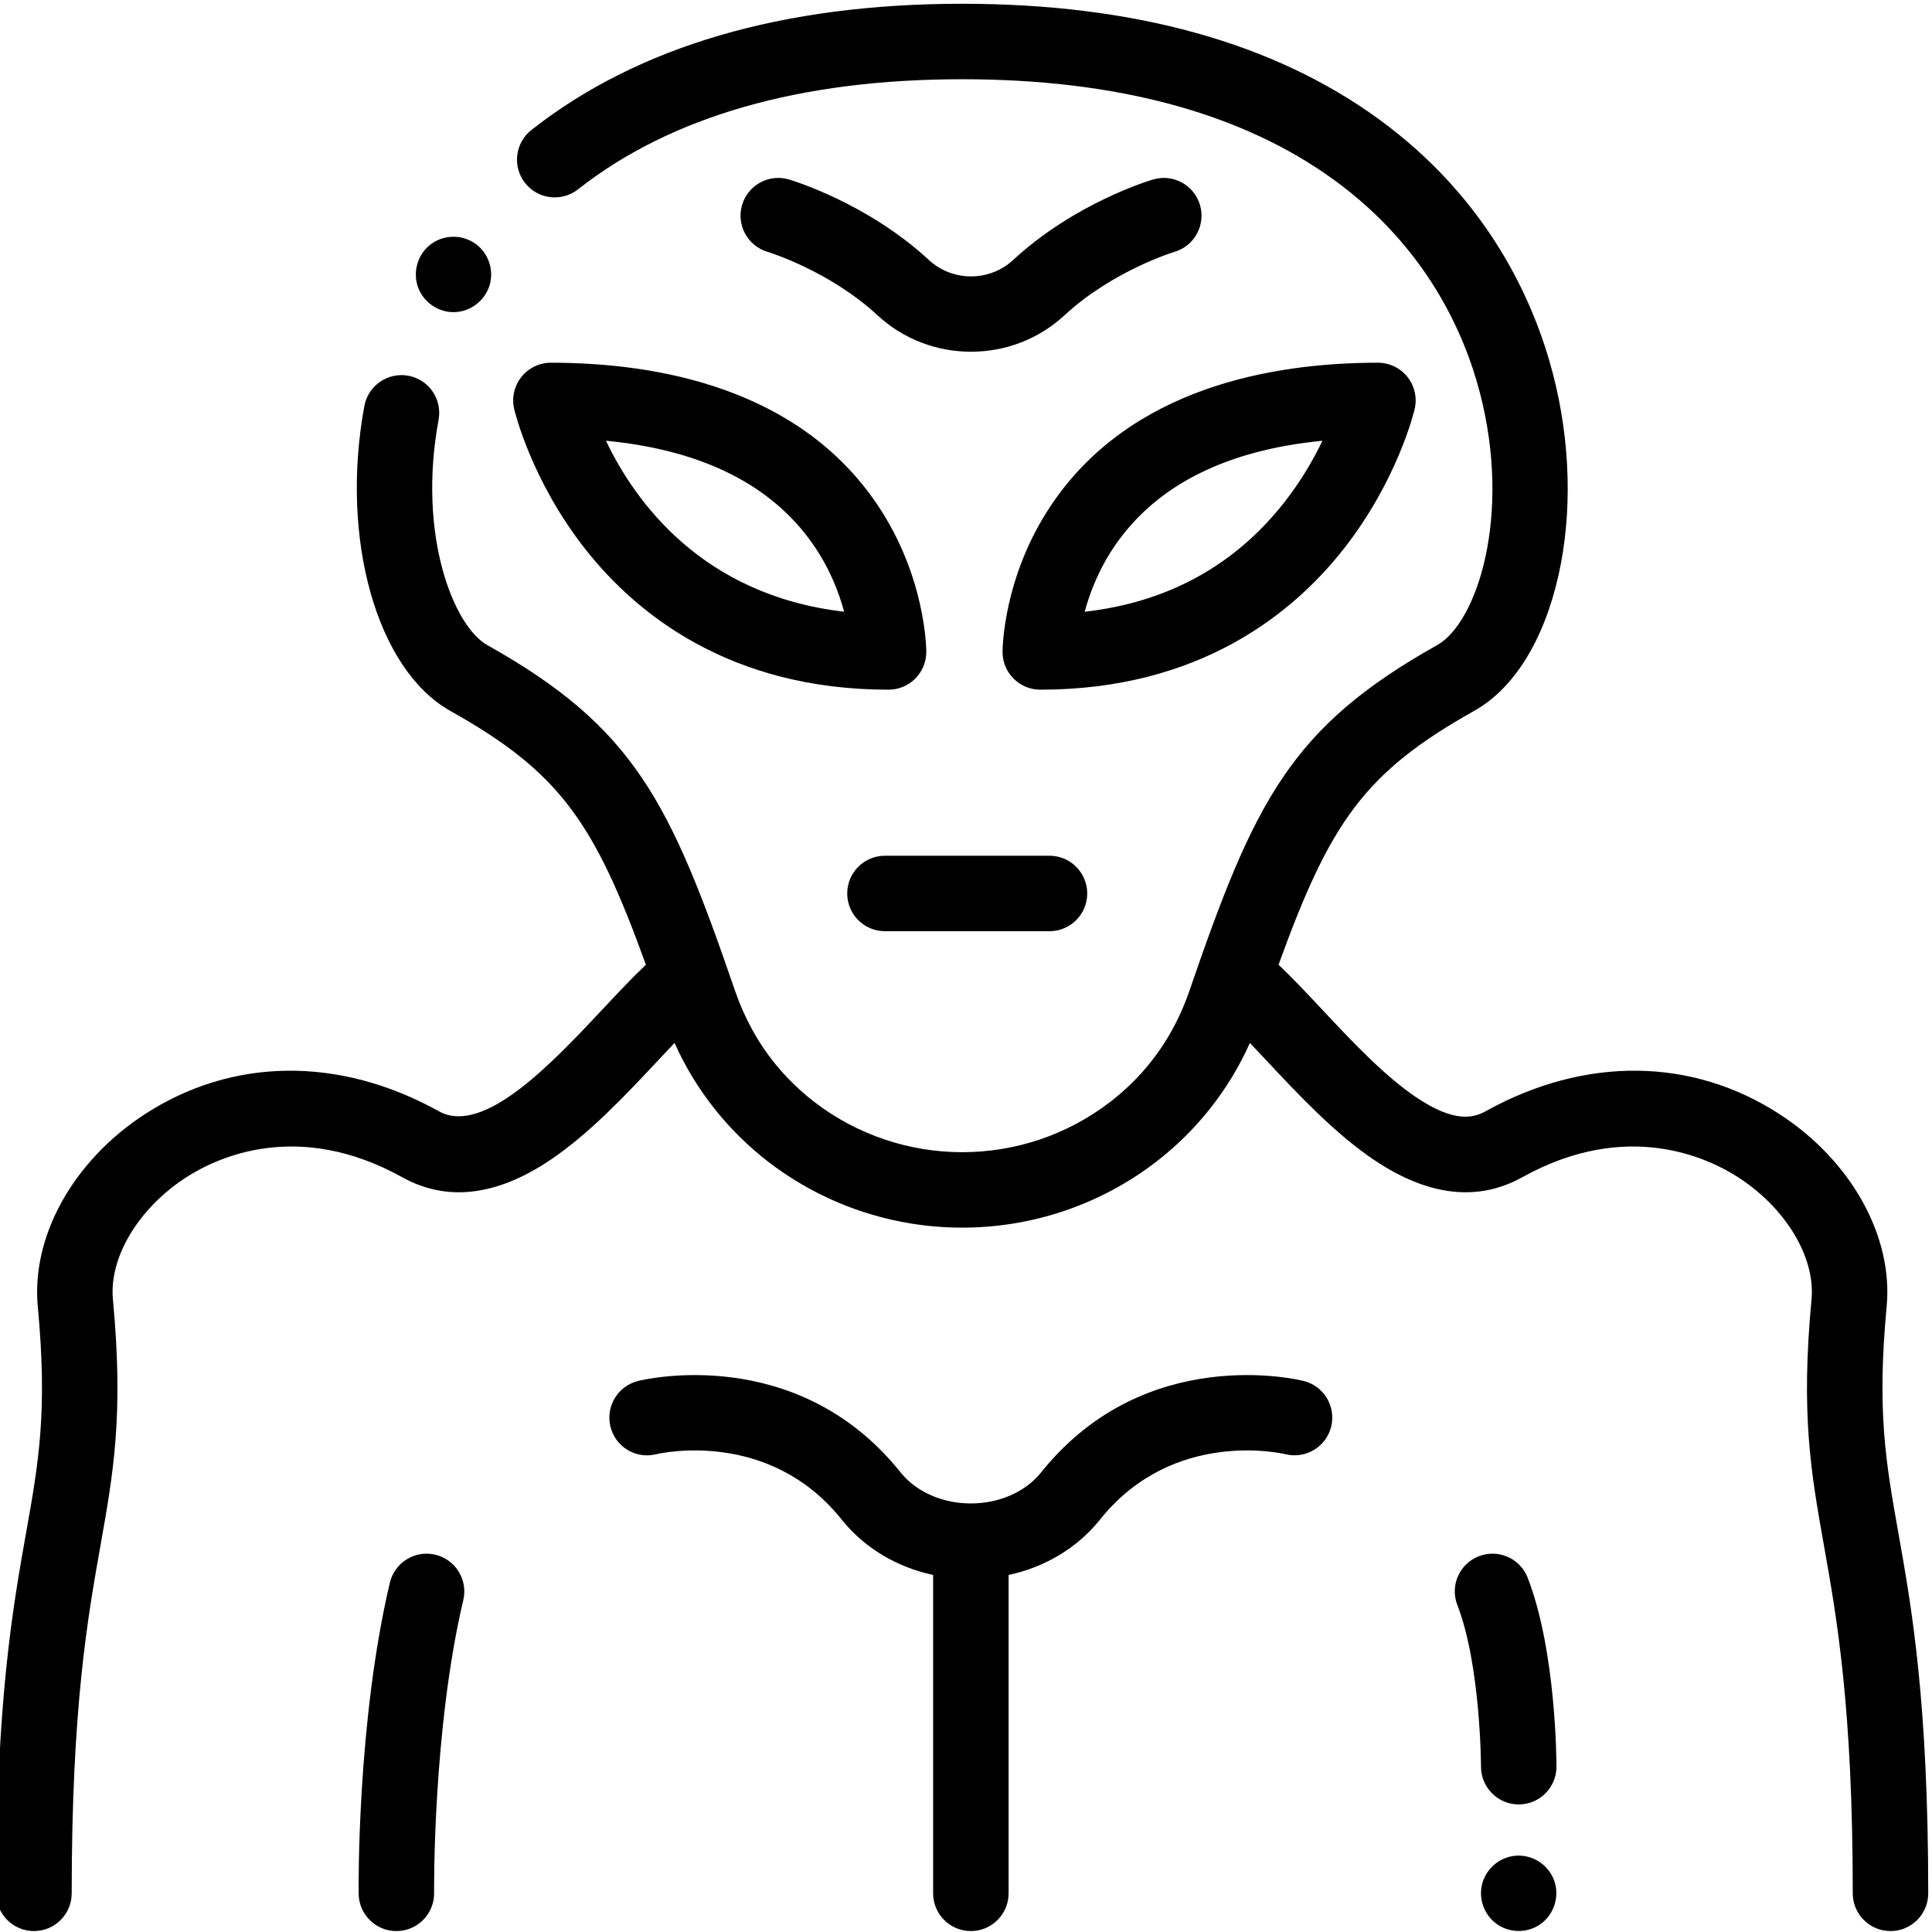
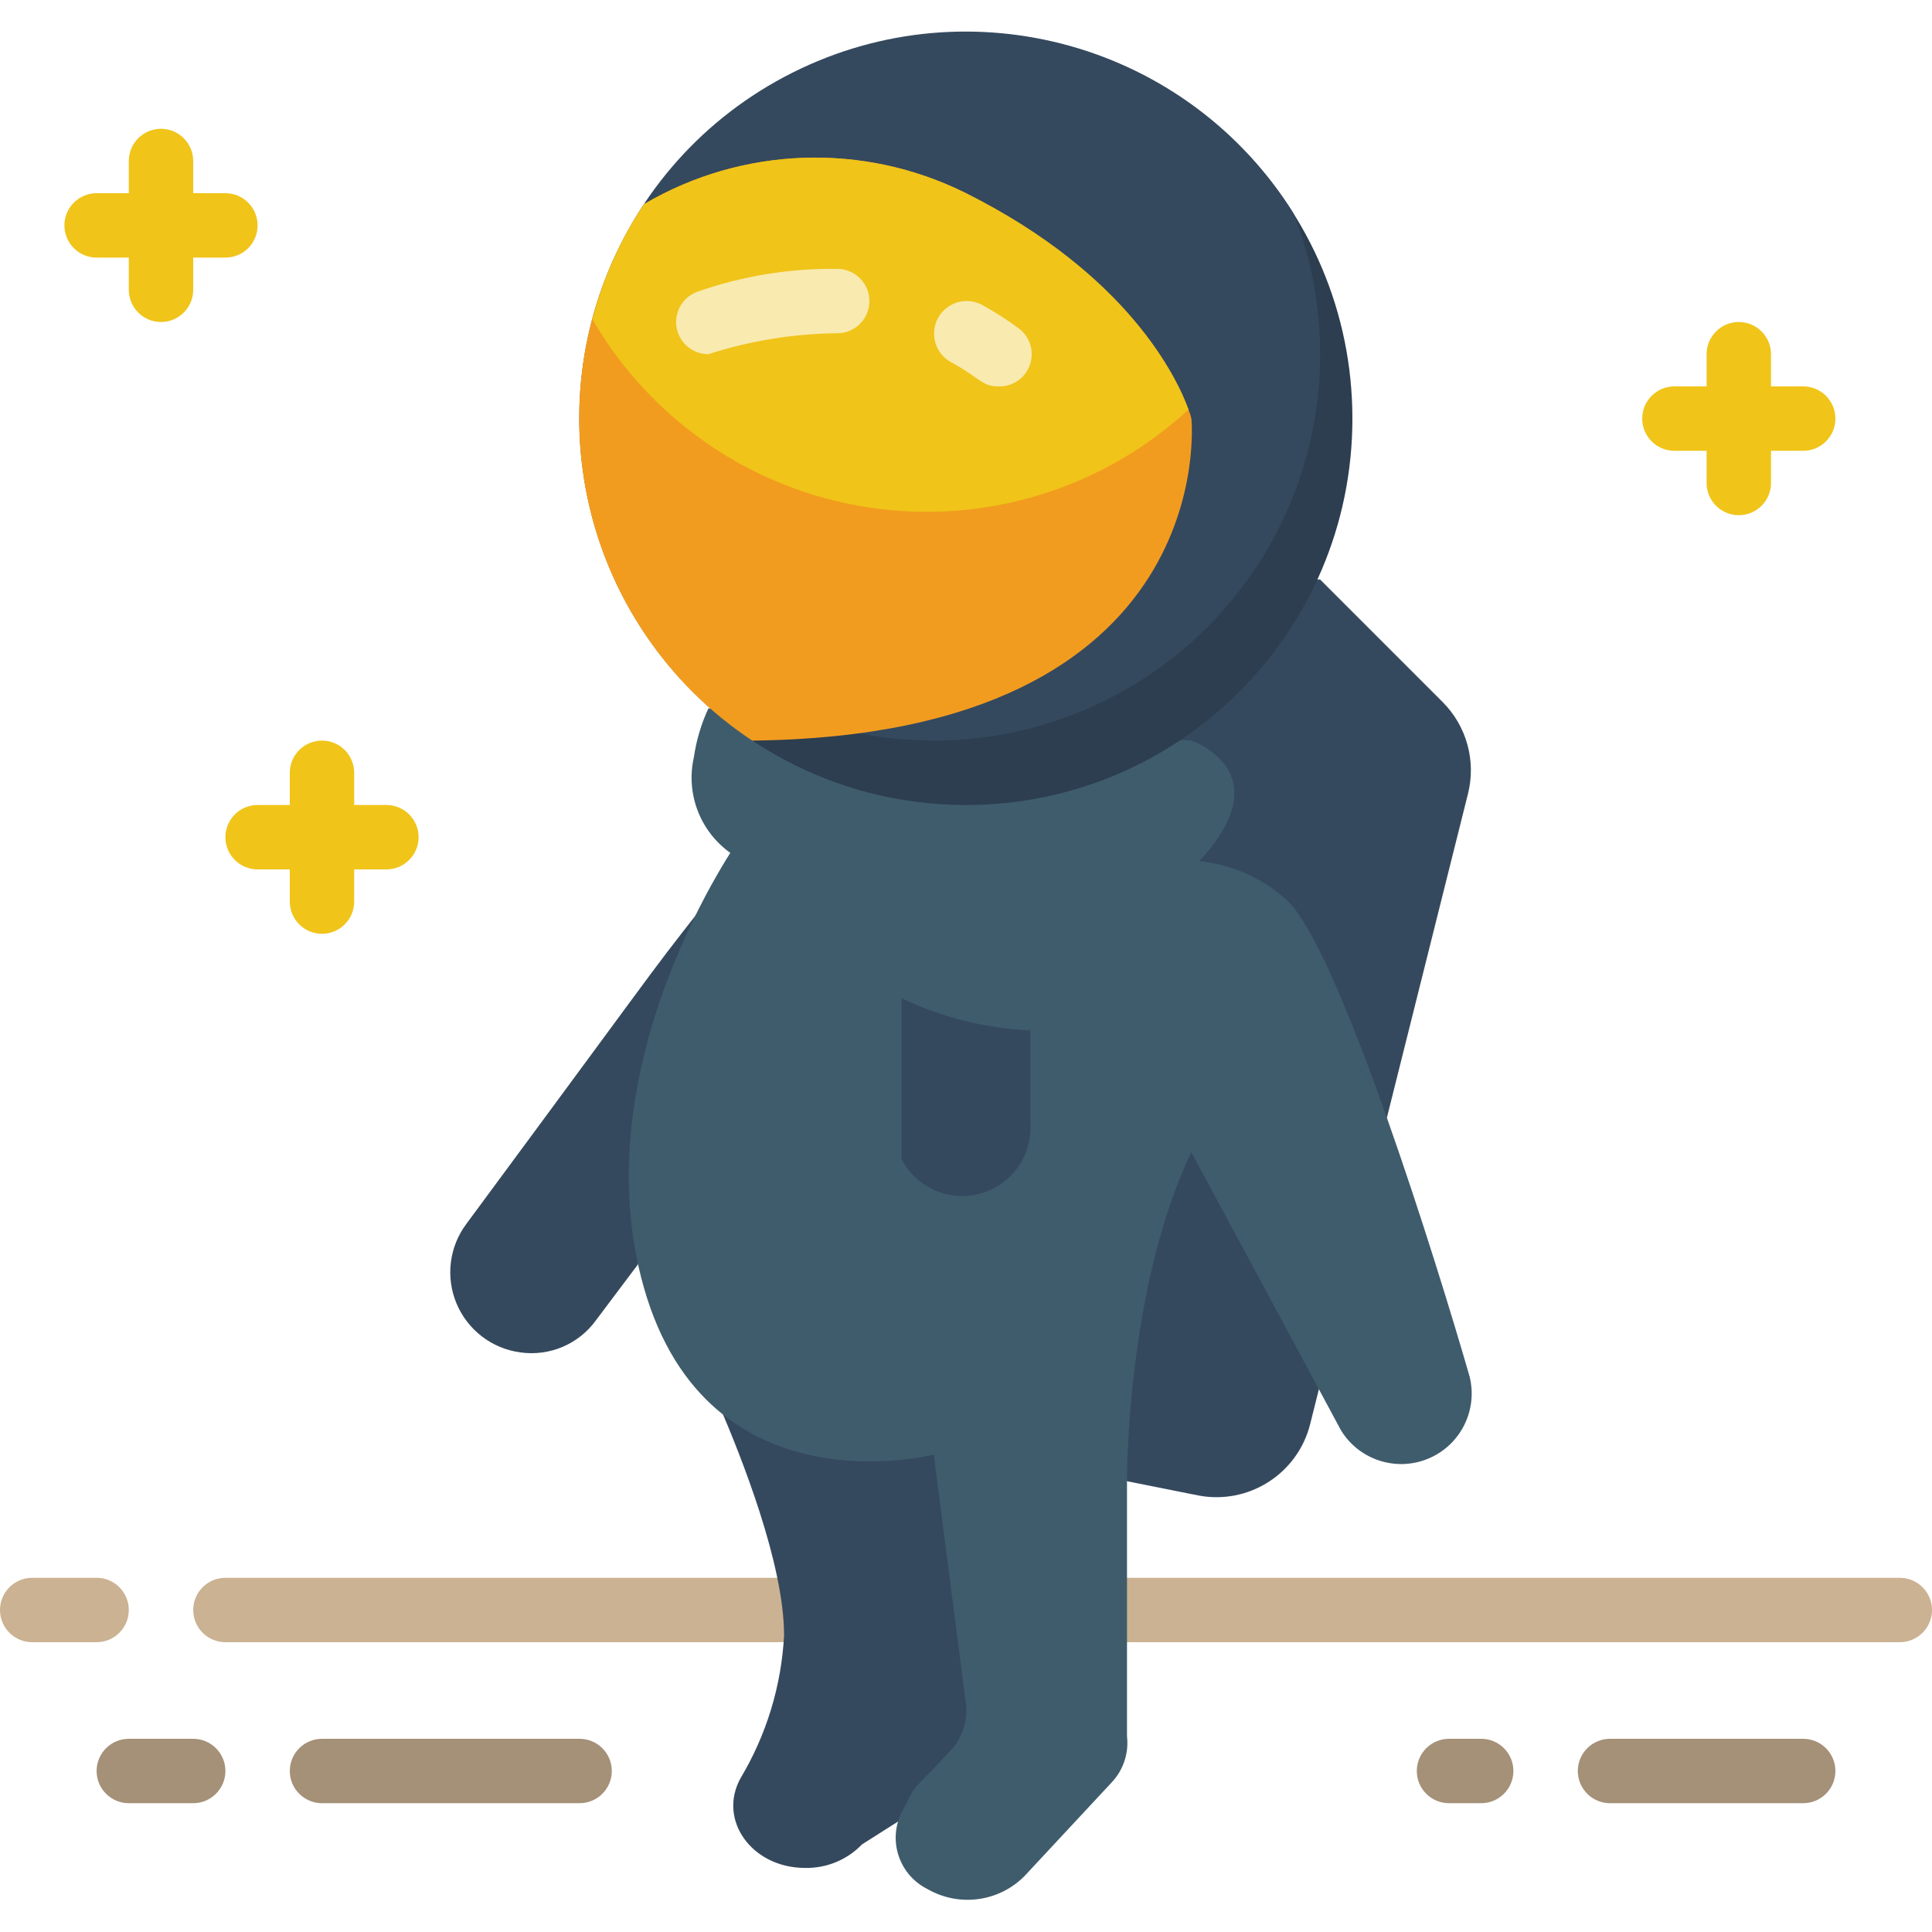
- <svg xmlns="http://www.w3.org/2000/svg" height="511pt" viewBox="1 0 511.999 511" width="511pt">
-   <path d="m504.066 405.609c-3.309-18.602-5.695-32.035-3.082-59.887 1.742-18.555-9.332-38.512-28.211-50.844-23.27-15.199-51.738-15.52-78.098-.871-3.262 1.809-8.277 3.035-18.227-3.617-8.551-5.715-17.371-15.133-25.152-23.438-4.137-4.414-7.902-8.426-11.469-11.785 13.676-37.824 22.82-51.008 51.84-67.277 10.5-5.891 18.422-18.59 22.309-35.762 3.758-16.613 3.238-35.684-1.465-53.691-4.977-19.043-17.027-46.199-46.199-67.418-27.844-20.25-64.961-30.52-110.312-30.52-47.551 0-85.965 11.254-114.176 33.453-4.34 3.414-5.09 9.699-1.676 14.043 3.414 4.34 9.703 5.086 14.043 1.676 24.602-19.359 58.855-29.172 101.809-29.172 41.035 0 74.191 8.98 98.551 26.695 24.391 17.742 34.461 40.406 38.609 56.297 8.562 32.766-.797 61.078-11.273 66.953-38.898 21.812-48.41 41.348-65.676 91.613-1.289 3.75-2.863 7.297-4.723 10.629-2.18 3.914-4.754 7.535-7.703 10.852-.062.074-.129.152-.191.227-.078.082-.156.164-.234.246-2.465 2.723-5.188 5.23-8.168 7.523-11.539 8.871-25.363 13.309-39.191 13.309-13.824-.004-27.652-4.438-39.188-13.309-2.586-1.988-4.973-4.145-7.176-6.453-3.652-3.836-6.773-8.109-9.336-12.793-1.766-3.219-3.273-6.629-4.512-10.234-17.262-50.266-26.773-69.801-65.676-91.609-8.867-4.973-18.559-29.098-12.883-59.715 1.004-5.434-2.582-10.648-8.012-11.656-5.434-.996-10.648 2.582-11.656 8.012-6.508 35.137 3.277 69.875 22.77 80.805 29.02 16.27 38.164 29.453 51.84 67.277-3.566 3.359-7.332 7.371-11.465 11.781-13.305 14.199-31.523 33.637-43.379 27.059-26.363-14.645-54.828-14.328-78.102.871-18.879 12.332-29.953 32.289-28.211 50.844 2.613 27.852.227 41.285-3.082 59.887-3.535 19.887-7.934 44.641-7.934 95.641 0 5.523 4.477 10 10 10s10-4.477 10-10c0-49.234 4.23-73.027 7.625-92.145 3.445-19.387 6.168-34.703 3.301-65.25-1.039-11.082 6.691-24.035 19.238-32.23 7.973-5.207 29.531-15.645 57.449-.133 11.734 6.516 24.871 5.008 39.051-4.477 10.461-6.992 20.117-17.301 28.637-26.391 1.516-1.621 3.012-3.215 4.461-4.738 5.539 12.387 14.109 23.23 24.855 31.512 11.344 8.719 24.379 14.168 37.832 16.348 4.488.727 9.02 1.09 13.551 1.09 9.062 0 18.129-1.453 26.816-4.359 8.691-2.91 17.008-7.27 24.574-13.086 10.738-8.273 19.32-19.121 24.848-31.504 1.496 1.574 2.98 3.156 4.461 4.738 8.52 9.094 18.176 19.398 28.633 26.391 14.184 9.484 27.32 10.992 39.055 4.477 27.918-15.512 49.477-5.074 57.449.133 12.547 8.195 20.277 21.148 19.238 32.23-2.871 30.547-.148 45.863 3.297 65.25 3.398 19.117 7.629 42.91 7.629 92.145 0 5.523 4.477 10 10 10 5.52 0 10-4.477 10-10 0-51-4.398-75.754-7.934-95.641zm0 0" />
-   <path d="m392.91 411.918c-5.148 2-7.699 7.793-5.699 12.941 6.176 15.898 6.27 42.566 6.27 42.832 0 5.52 4.477 10 10 10 5.523 0 10-4.48 10-10 0-1.246-.086-30.66-7.629-50.074-2-5.148-7.797-7.699-12.941-5.699zm0 0" />
-   <path d="m116.344 411.508c-5.379-1.273-10.762 2.059-12.031 7.434-8.688 36.781-8.289 80.578-8.266 82.426.062 5.48 4.523 9.883 9.996 9.883h.117c5.52-.062 9.945-4.594 9.883-10.113-.004-.43-.398-43.172 7.734-77.598 1.27-5.375-2.059-10.762-7.434-12.031zm0 0" />
-   <path d="m356.957 145.141c14.352-18.195 18.762-36.461 18.941-37.227.699-2.977 0-6.105-1.895-8.5-1.898-2.395-4.785-3.789-7.84-3.789-27.945 0-65.652 6.551-86.598 37.75-12.734 18.973-12.879 38.094-12.879 38.898 0 5.523 4.477 10 10 10 42.137 0 66.91-20.191 80.27-37.133zm-68.504 16.484c1.383-5.141 3.848-11.547 8.23-17.852 10.977-15.781 29.367-24.992 54.781-27.469-2.355 4.906-5.676 10.695-10.211 16.449-13.168 16.695-30.891 26.375-52.801 28.871zm0 0" />
-   <path d="m139.16 99.414c-1.898 2.395-2.598 5.523-1.895 8.496.18.77 4.586 19.035 18.938 37.23 13.363 16.941 38.137 37.133 80.273 37.133 5.52 0 10-4.477 10-10 0-.805-.148-19.926-12.883-38.898-20.945-31.203-58.652-37.75-86.598-37.75-3.055 0-5.938 1.395-7.836 3.789zm77.316 44.359c4.383 6.301 6.844 12.699 8.23 17.84-37.84-4.375-55.59-29.496-63.121-45.316 25.469 2.461 43.898 11.672 54.891 27.477zm0 0" />
-   <path d="m346.484 365.469c-1.688-.422-41.633-9.922-69.027 23.555l-.715.875c-4.113 5.027-11.008 8.027-18.441 8.031-.004 0-.008 0-.012 0-.004 0-.012 0-.016 0-7.434-.004-14.324-3.004-18.426-8.016l-.719-.879c-27.398-33.484-67.352-23.988-69.035-23.566-5.359 1.336-8.648 6.77-7.312 12.129s6.738 8.625 12.098 7.289c1.195-.285 29.527-6.699 48.781 16.828l.695.852c5.973 7.297 14.395 12.27 23.934 14.312v84.371c0 5.523 4.477 10 10 10 5.52 0 10-4.477 10-10v-84.371c9.539-2.047 17.961-7.02 23.945-14.328l.691-.848c19.23-23.5 47.539-17.109 48.77-16.816 5.34 1.305 10.742-1.953 12.074-7.297 1.336-5.359-1.926-10.785-7.285-12.121zm0 0" />
-   <path d="m235.52 226.281c-5.52 0-10 4.477-10 10s4.48 10 10 10h43.605c5.523 0 10-4.477 10-10s-4.477-10-10-10zm0 0" />
-   <path d="m306.602 47.055c-.836.242-20.73 6.188-37.121 21.352-6.254 5.789-16.055 5.789-22.312 0-16.391-15.164-36.285-21.105-37.121-21.352-5.297-1.551-10.828 1.48-12.391 6.766-1.562 5.285 1.461 10.844 6.742 12.422.164.047 16.352 4.969 29.188 16.844 6.938 6.418 15.836 9.625 24.738 9.625 8.902 0 17.805-3.207 24.738-9.625 12.836-11.875 29.023-16.797 29.184-16.844 5.285-1.562 8.316-7.109 6.766-12.402-1.555-5.301-7.109-8.34-12.41-6.785zm0 0" />
-   <path d="m111.938 76.043c1.582 3.789 5.457 6.32 9.566 6.176 4.238-.148 7.996-3.051 9.234-7.098 1.238-4.043-.297-8.578-3.742-11.031-3.305-2.355-7.797-2.461-11.215-.285-4.047 2.574-5.652 7.82-3.844 12.238zm0 0" />
-   <path d="m412.699 497.426c-1.637-3.934-5.688-6.457-9.949-6.148-4.141.297-7.754 3.23-8.895 7.223-1.152 4.02.391 8.445 3.793 10.875 3.344 2.391 7.945 2.477 11.371.188 3.914-2.613 5.492-7.793 3.68-12.137zm0 0" />
+ <svg xmlns="http://www.w3.org/2000/svg" height="512" viewBox="0 0 60 58" width="512">
+   <g id="006---Astronaut" fill="none" transform="translate(0 -1)">
+     <path id="Shape" d="m3 51h-2c-.552 0-1-.448-1-1s.448-1 1-1h2c.552 0 1 .448 1 1s-.448 1-1 1z" fill="#cbb292" />
+     <path id="Shape" d="m59 51h-24c-.552 0-1-.448-1-1s.448-1 1-1h24c.552 0 1 .448 1 1s-.448 1-1 1z" fill="#cbb292" />
+     <path id="Shape" d="m24.24 51h-17.24c-.552 0-1-.448-1-1s.448-1 1-1h17.24c.552 0 1 .448 1 1s-.448 1-1 1z" fill="#cbb292" />
+     <path id="Shape" d="m22.35 43.68c.65 1.52 2 4.87 2 7.11-.083 1.564-.546 3.085-1.35 4.43-.72 1.3.35 2.79 2 2.79.666.014 1.308-.251 1.77-.73l5.34-3.39-.55-10.89z" fill="#35495e" />
+     <path id="Shape" d="m29.89 33.67 2.33-16.34 8.78.67 3.8 3.8c.746.745 1.046 1.827.79 2.85l-4.9 19.57c-.386 1.552-1.921 2.528-3.49 2.22l-2.2-.44z" fill="#35495e" />
+     <path id="Shape" d="m37.22 26.77c-14.6.24.8 0-13.22.23-.807-.098-1.534-.534-2.002-1.2-.467-.665-.63-1.498-.448-2.29.076-.522.228-1.031.45-1.51l15 1c.449.161.837.458 1.11.85.37.6.41 1.53-.89 2.92z" fill="#3f5c6c" />
+     <path id="Shape" d="m19.81 39.27-1.3 1.73c-.537.744-1.442 1.129-2.35 1-.884-.118-1.639-.697-1.983-1.521-.344-.823-.225-1.767.313-2.479 7.39-10 5.11-7 8.23-11z" fill="#35495e" />
+     <path id="Shape" d="m23 26s-5 7-3 14 9 5.17 9 5.17l1 7.77c.056.534-.127 1.065-.5 1.45-1.55 1.65-.93.87-1.46 1.82-.236.426-.288.93-.142 1.395s.475.85.912 1.065c.976.559 2.205.396 3-.4l2.7-2.9c.372-.386.552-.918.49-1.45v-8.06s0-5.93 2-10.08c-3-5.54 1.62 3 4.64 8.63.56.927 1.714 1.305 2.714.89 1-.415 1.547-1.499 1.286-2.55-1-3.47-4-13.12-5.63-14.75-1.071-1.007-2.551-1.454-4-1.21z" fill="#3f5c6c" />
+     <path id="Shape" d="m28 31c1.253.598 2.613.939 4 1v2.93c.044.994-.609 1.885-1.57 2.142-.961.257-1.972-.189-2.43-1.072z" fill="#35495e" />
+     <path id="Shape" d="m42 13c0 6.627-5.373 12-12 12s-12-5.373-12-12 5.373-12 12-12 12 5.373 12 12z" fill="#2c3e50" />
+     <path id="Shape" d="m29 23c-4.139.001-7.986-2.13-10.18-5.64-2.262-5.774.248-12.321 5.79-15.103 5.543-2.782 12.292-.882 15.57 4.383 1.44 3.693.964 7.858-1.272 11.131-2.236 3.272-5.944 5.229-9.908 5.229z" fill="#35495e" />
+     <path id="Shape" d="m23.36 23c-2.659-1.761-4.507-4.507-5.138-7.633-.63-3.126.009-6.374 1.778-9.027 3.061-1.798 6.824-1.926 10-.34 5 2.52 6.56 5.75 6.91 6.72.038.09.068.184.09.28 0 0 1 9.84-13.64 10z" fill="#f29c1f" />
+     <g fill="#f0c419">
+       <path id="Shape" d="m36.91 12.72c-2.677 2.466-6.328 3.585-9.927 3.04-3.599-.544-6.756-2.693-8.583-5.84.329-1.275.87-2.485 1.6-3.58 3.061-1.798 6.824-1.926 10-.34 5.05 2.52 6.56 5.75 6.91 6.72z" />
+       <path id="Shape" d="m5 10c-.552 0-1-.448-1-1v-4c0-.552.448-1 1-1s1 .448 1 1v4c0 .552-.448 1-1 1z" />
+       <path id="Shape" d="m7 8h-4c-.552 0-1-.448-1-1s.448-1 1-1h4c.552 0 1 .448 1 1s-.448 1-1 1z" />
+       <path id="Shape" d="m54 16c-.552 0-1-.448-1-1v-4c0-.552.448-1 1-1s1 .448 1 1v4c0 .552-.448 1-1 1z" />
+       <path id="Shape" d="m56 14h-4c-.552 0-1-.448-1-1s.448-1 1-1h4c.552 0 1 .448 1 1s-.448 1-1 1z" />
+       <path id="Shape" d="m10 29c-.552 0-1-.448-1-1v-4c0-.552.448-1 1-1 .552 0 1 .448 1 1v4c0 .552-.448 1-1 1z" />
+       <path id="Shape" d="m12 27h-4c-.552 0-1-.448-1-1s.448-1 1-1h4c.552 0 1 .448 1 1s-.448 1-1 1z" />
+     </g>
+     <path id="Shape" d="m46 56h-1c-.552 0-1-.448-1-1s.448-1 1-1h1c.552 0 1 .448 1 1s-.448 1-1 1z" fill="#a59078" />
+     <path id="Shape" d="m56 56h-6c-.552 0-1-.448-1-1s.448-1 1-1h6c.552 0 1 .448 1 1s-.448 1-1 1z" fill="#a59078" />
+     <path id="Shape" d="m6 56h-2c-.552 0-1-.448-1-1s.448-1 1-1h2c.552 0 1 .448 1 1s-.448 1-1 1z" fill="#a59078" />
+     <path id="Shape" d="m18 56h-8c-.552 0-1-.448-1-1s.448-1 1-1h8c.552 0 1 .448 1 1s-.448 1-1 1z" fill="#a59078" />
+     <path id="Shape" d="m31 12c-.51 0-.57-.27-1.48-.76-.486-.276-.656-.894-.38-1.38.276-.486.894-.656 1.38-.38.389.214.764.455 1.12.72.351.262.49.723.343 1.136-.147.413-.545.682-.983.664z" fill="#f9eab0" />
+     <path id="Shape" d="m22 11c-.481.001-.894-.34-.985-.812-.09-.472.168-.942.615-1.118 1.403-.496 2.882-.739 4.37-.72.552 0 1 .448 1 1s-.448 1-1 1c-1.359.013-2.707.232-4 .65z" fill="#f9eab0" />
+   </g>
</svg>
